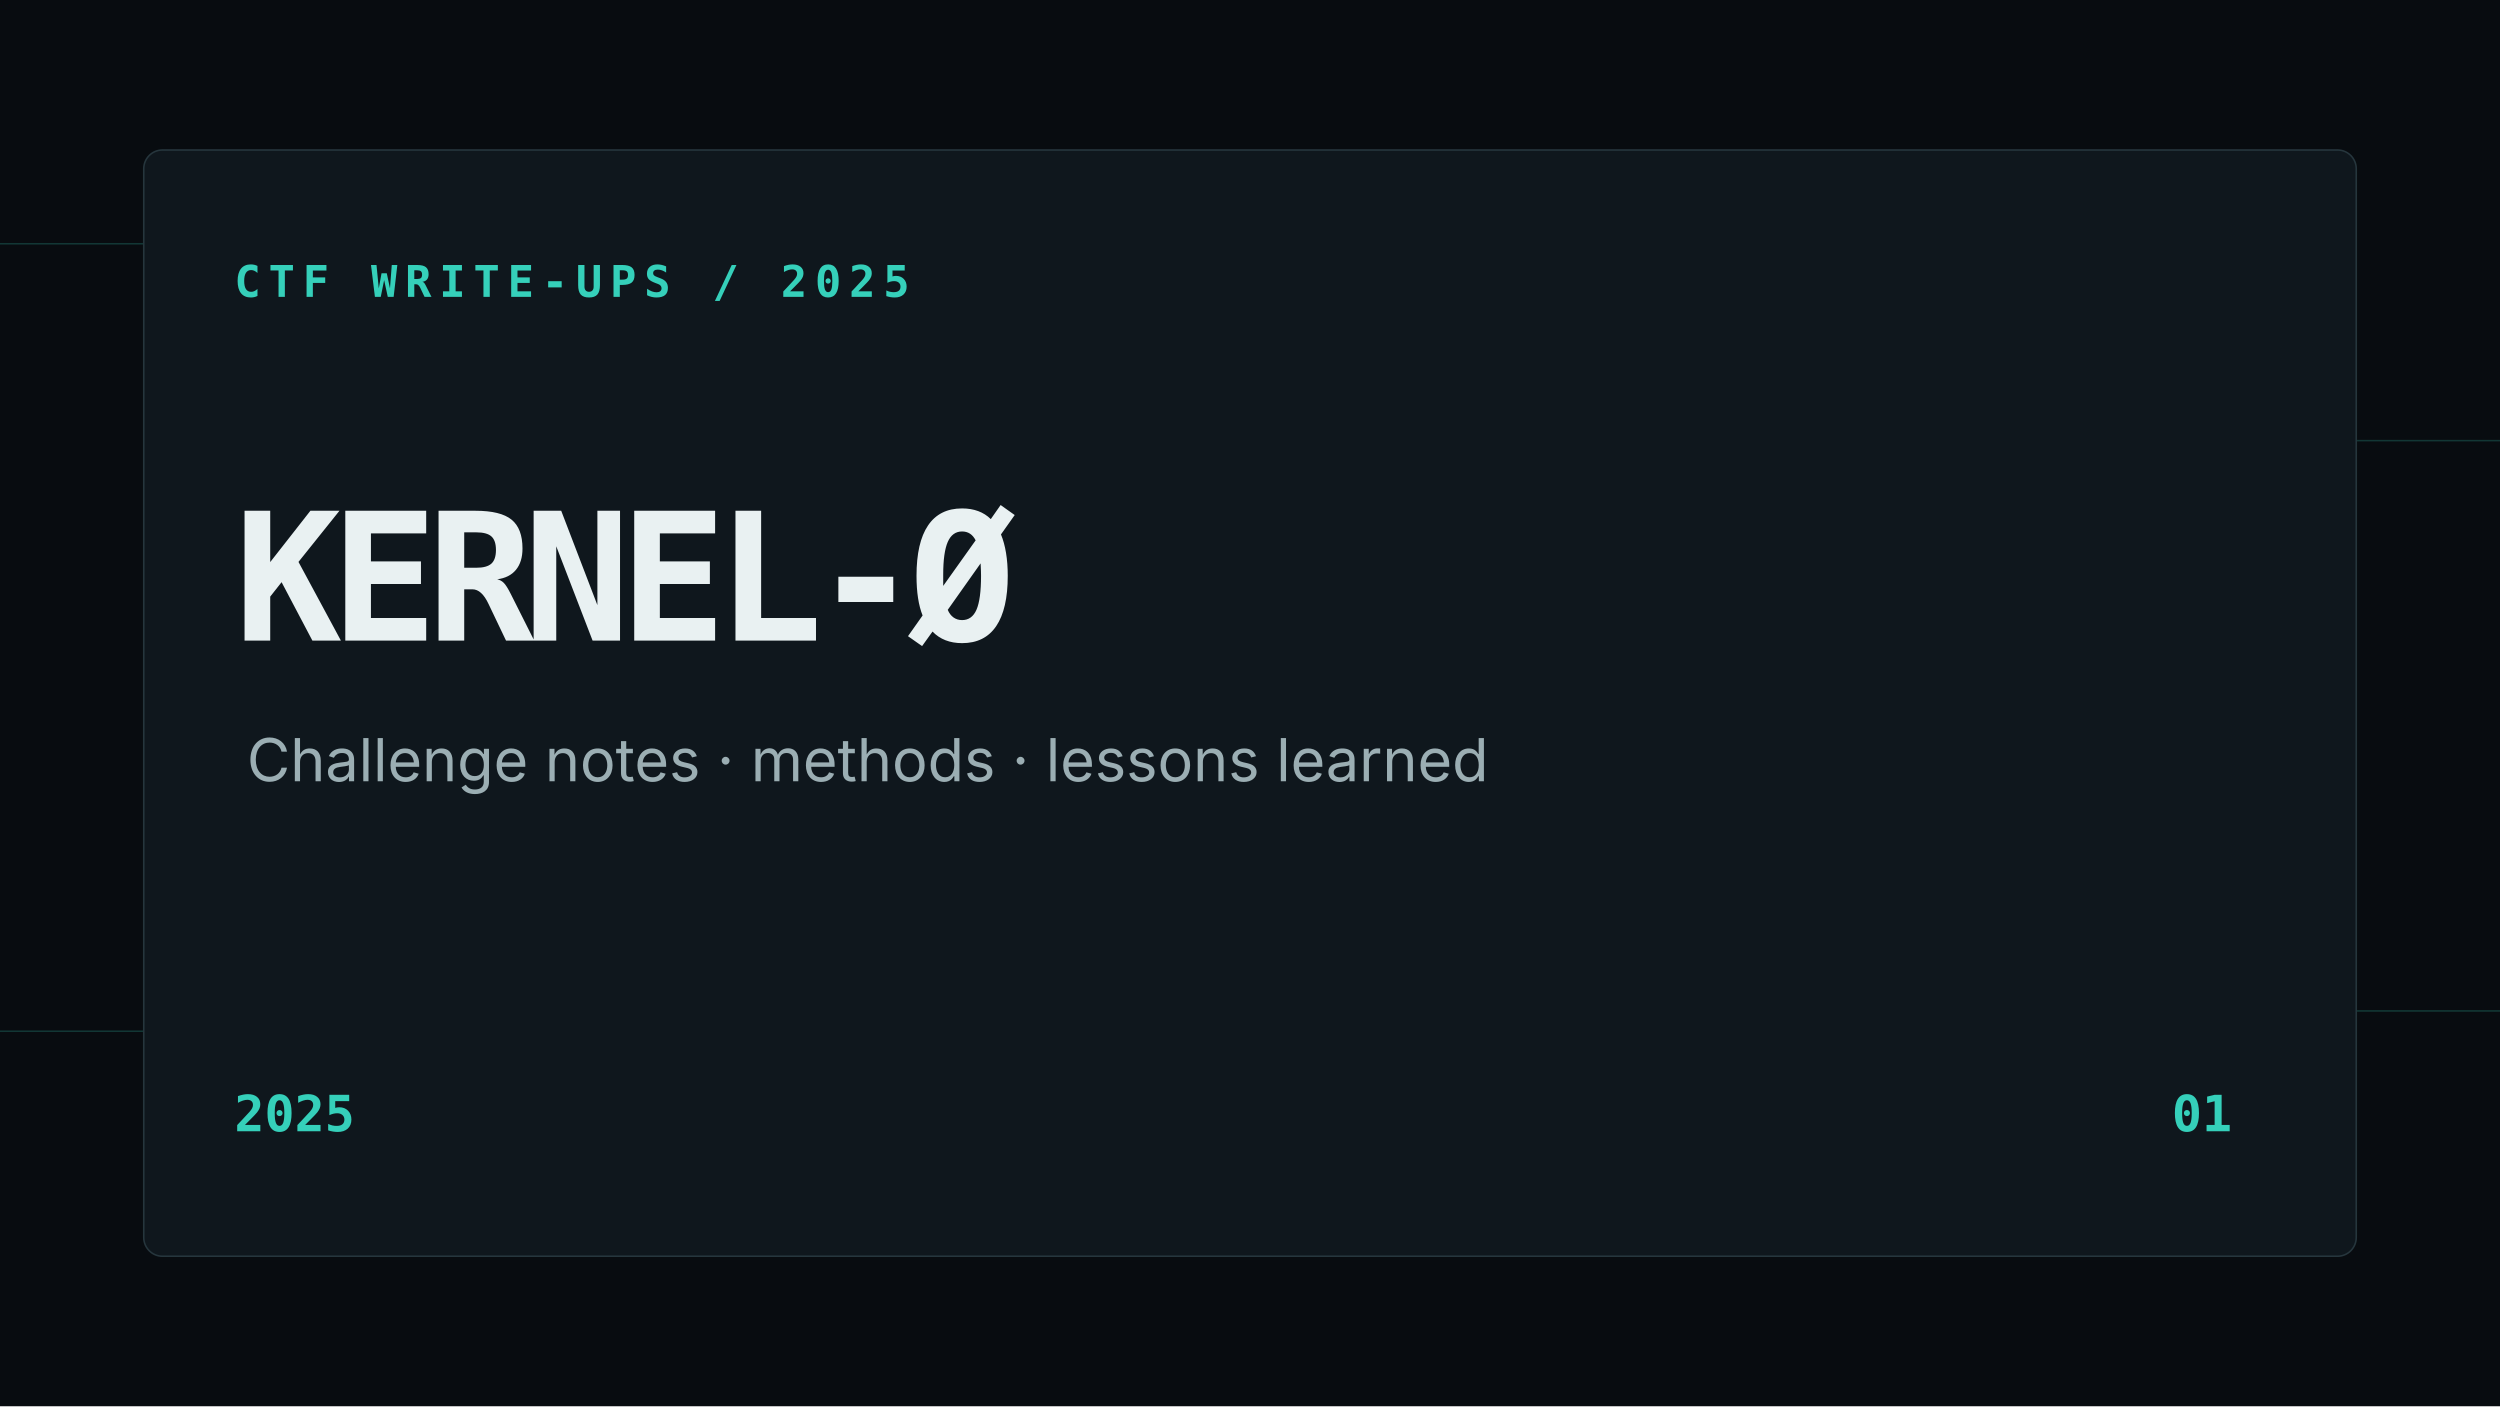
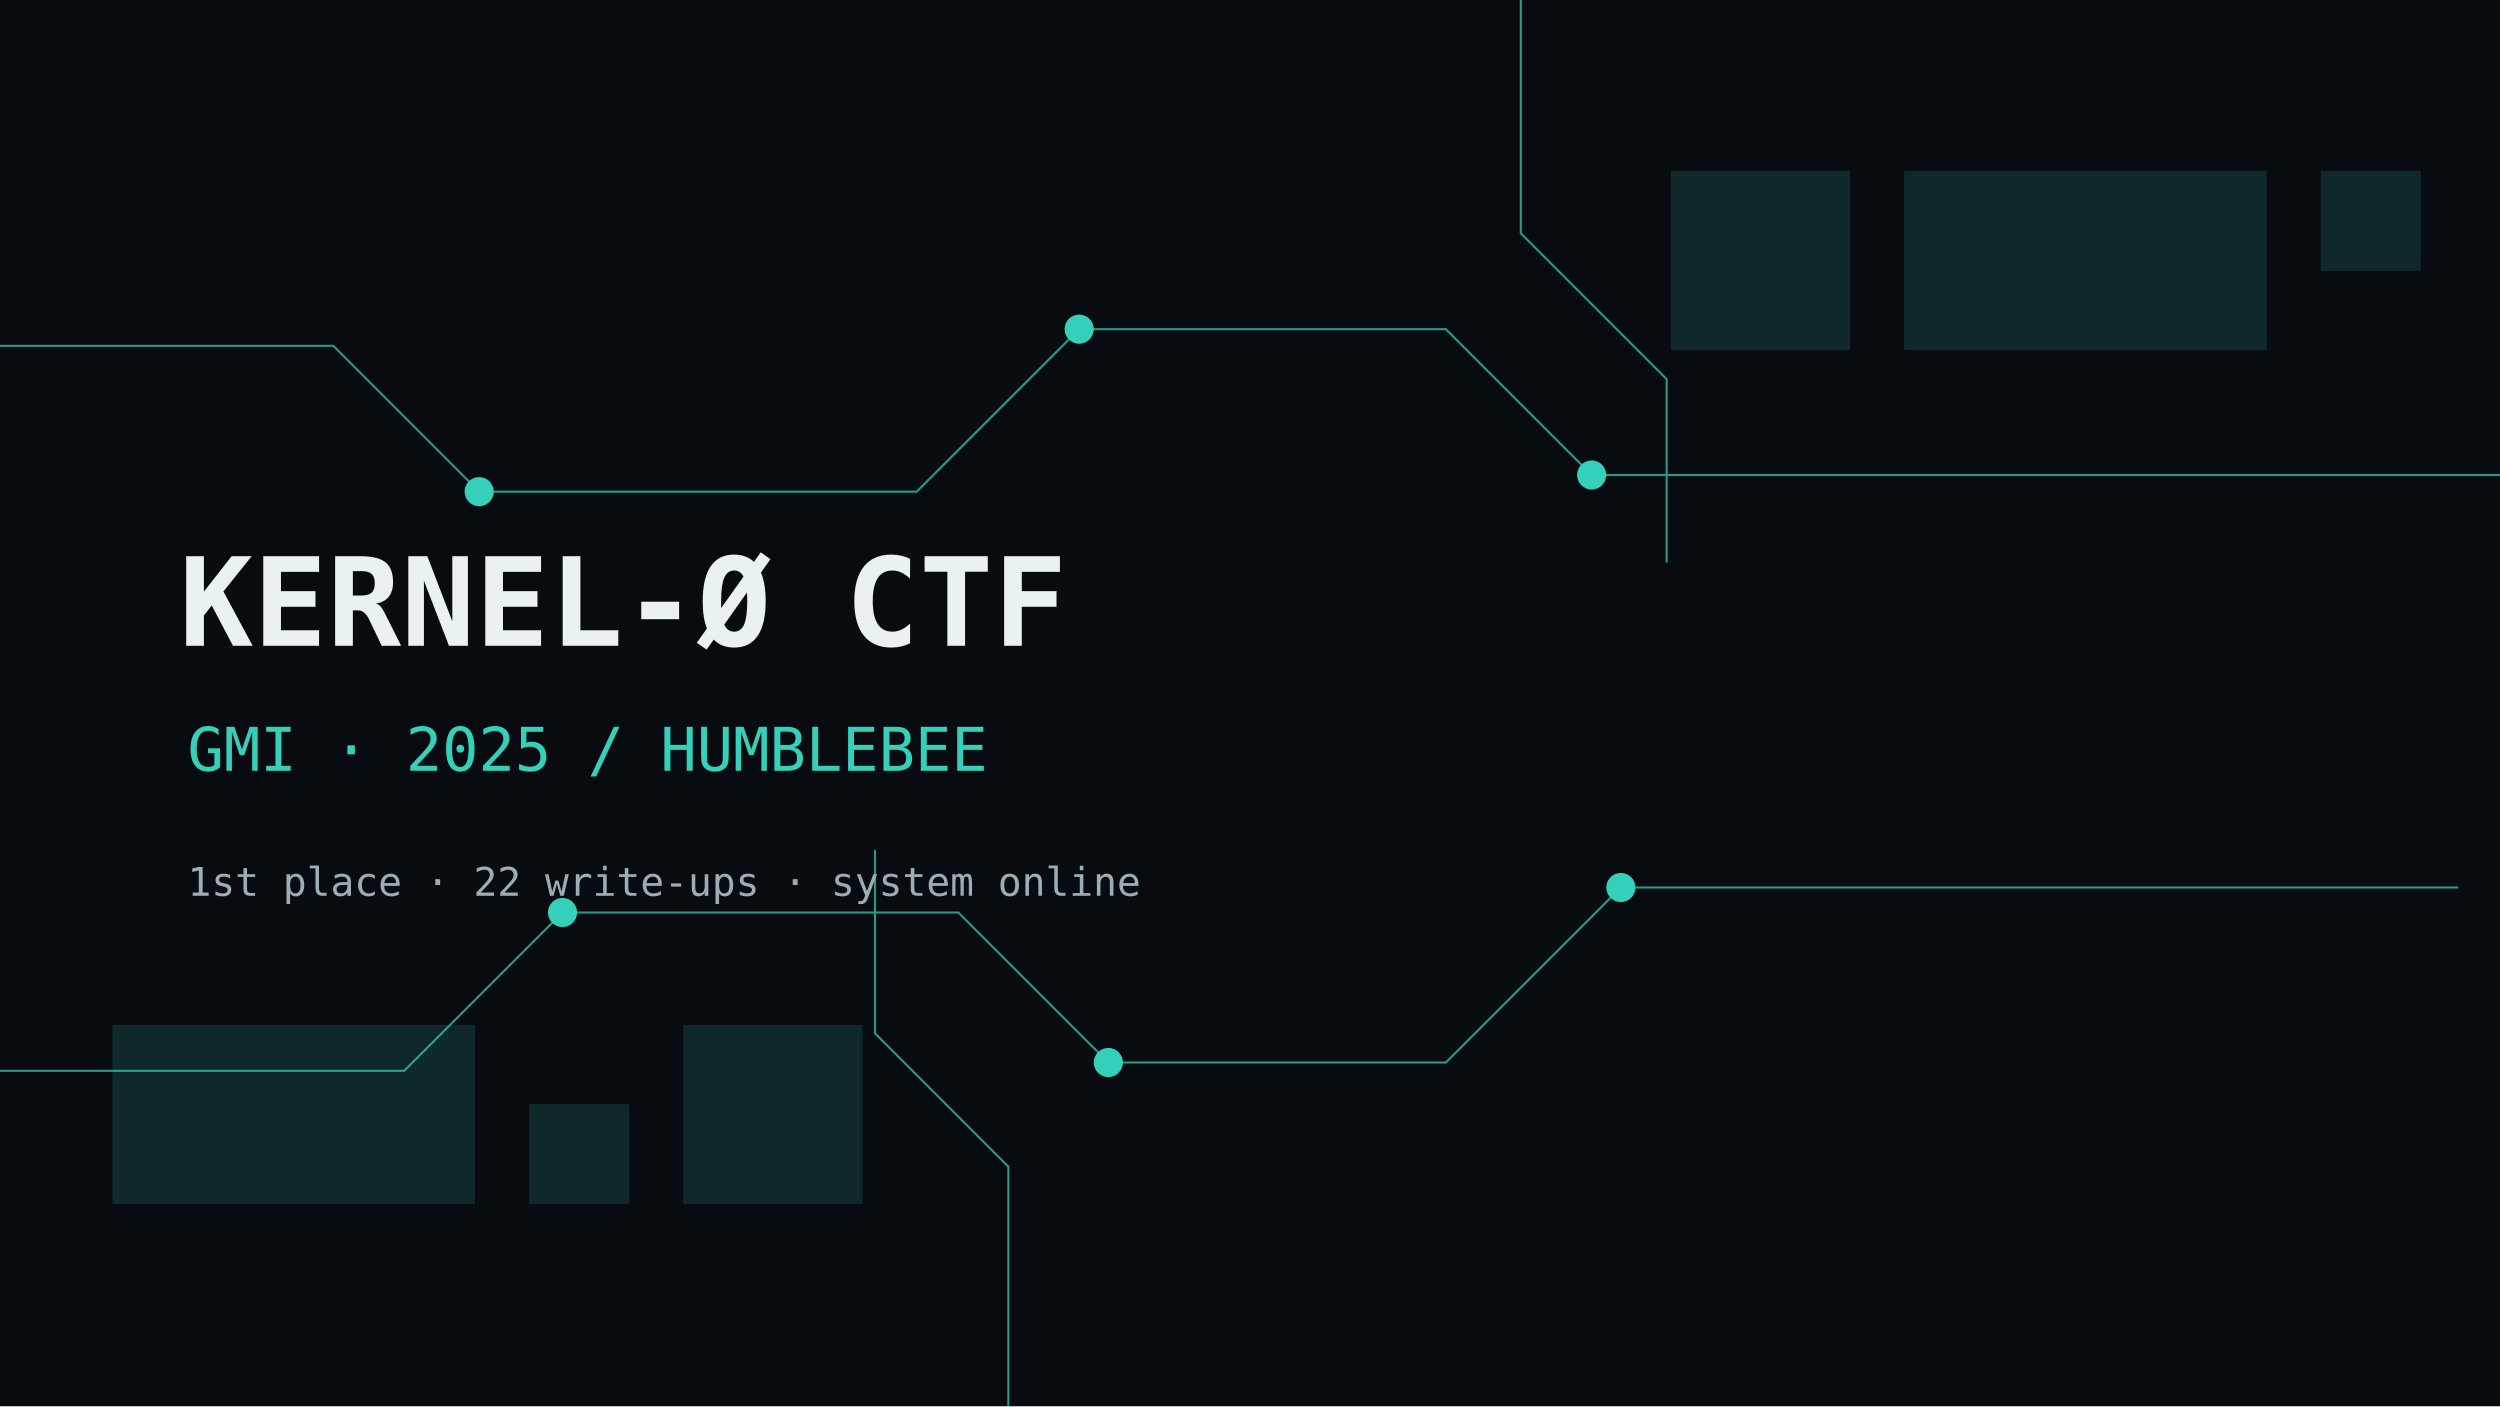
- <svg xmlns="http://www.w3.org/2000/svg" width="1600" height="900" viewBox="0 0 1600 900" role="img" aria-labelledby="title desc">
-   <rect width="1600" height="900" fill="#080c10" />
-   <g fill="none" stroke="#35d0ba" opacity=".22">
-     <path d="M-20 156H534L660 282H1620" />
-     <path d="M-20 660H280L431 509H1170L1308 647H1620" />
-     <circle cx="660" cy="282" r="7" fill="#35d0ba" />
-     <circle cx="431" cy="509" r="7" fill="#35d0ba" />
-     <circle cx="1308" cy="647" r="7" fill="#35d0ba" />
+ <svg xmlns="http://www.w3.org/2000/svg" width="1200" height="675" viewBox="0 0 1200 675" role="img" aria-labelledby="title desc">
+   <rect width="1200" height="675" fill="#080c10" />
+   <g fill="#35d0ba" opacity=".15">
+     <rect x="802" y="82" width="86" height="86" />
+     <rect x="914" y="82" width="174" height="86" />
+     <rect x="1114" y="82" width="48" height="48" />
+     <rect x="54" y="492" width="174" height="86" />
+     <rect x="254" y="530" width="48" height="48" />
+     <rect x="328" y="492" width="86" height="86" />
  </g>
-   <rect x="92" y="96" width="1416" height="708" rx="12" fill="#0f171d" stroke="#26363d" />
-   <text x="150" y="190" fill="#35d0ba" font-family="JetBrains Mono, monospace" font-size="28" font-weight="700" letter-spacing="5">CTF WRITE-UPS / 2025</text>
-   <text x="150" y="410" fill="#e9f1f2" font-family="JetBrains Mono, monospace" font-size="114" font-weight="700" letter-spacing="-7">KERNEL-Ø</text>
-   <text x="158" y="500" fill="#9baeb3" font-family="Inter, sans-serif" font-size="38">Challenge notes · methods · lessons learned</text>
-   <text x="150" y="724" fill="#35d0ba" font-family="JetBrains Mono, monospace" font-size="32" font-weight="700">2025</text>
-   <text x="1390" y="724" fill="#35d0ba" font-family="JetBrains Mono, monospace" font-size="32" font-weight="700">01</text>
+   <g fill="none" stroke="#35d0ba" opacity=".72">
+     <path d="M0 166h160l70 70h210l78-78h176l70 70h436" />
+     <path d="M0 514h194l76-76h190l72 72h162l84-84h402" />
+     <path d="M730 0v112l70 70v88" />
+     <path d="M484 675V560l-64-64v-88" />
+   </g>
+   <g fill="#35d0ba">
+     <circle cx="230" cy="236" r="7" />
+     <circle cx="518" cy="158" r="7" />
+     <circle cx="764" cy="228" r="7" />
+     <circle cx="270" cy="438" r="7" />
+     <circle cx="532" cy="510" r="7" />
+     <circle cx="778" cy="426" r="7" />
+   </g>
+   <text x="86" y="310" fill="#e9f1f2" font-family="monospace" font-size="59" font-weight="700">KERNEL-Ø CTF</text>
+   <text x="90" y="370" fill="#35d0ba" font-family="monospace" font-size="29">GMI · 2025 / HUMBLEBEE</text>
+   <text x="90" y="430" fill="#9baeb3" font-family="monospace" font-size="19">1st place · 22 write-ups · system online</text>
</svg>
